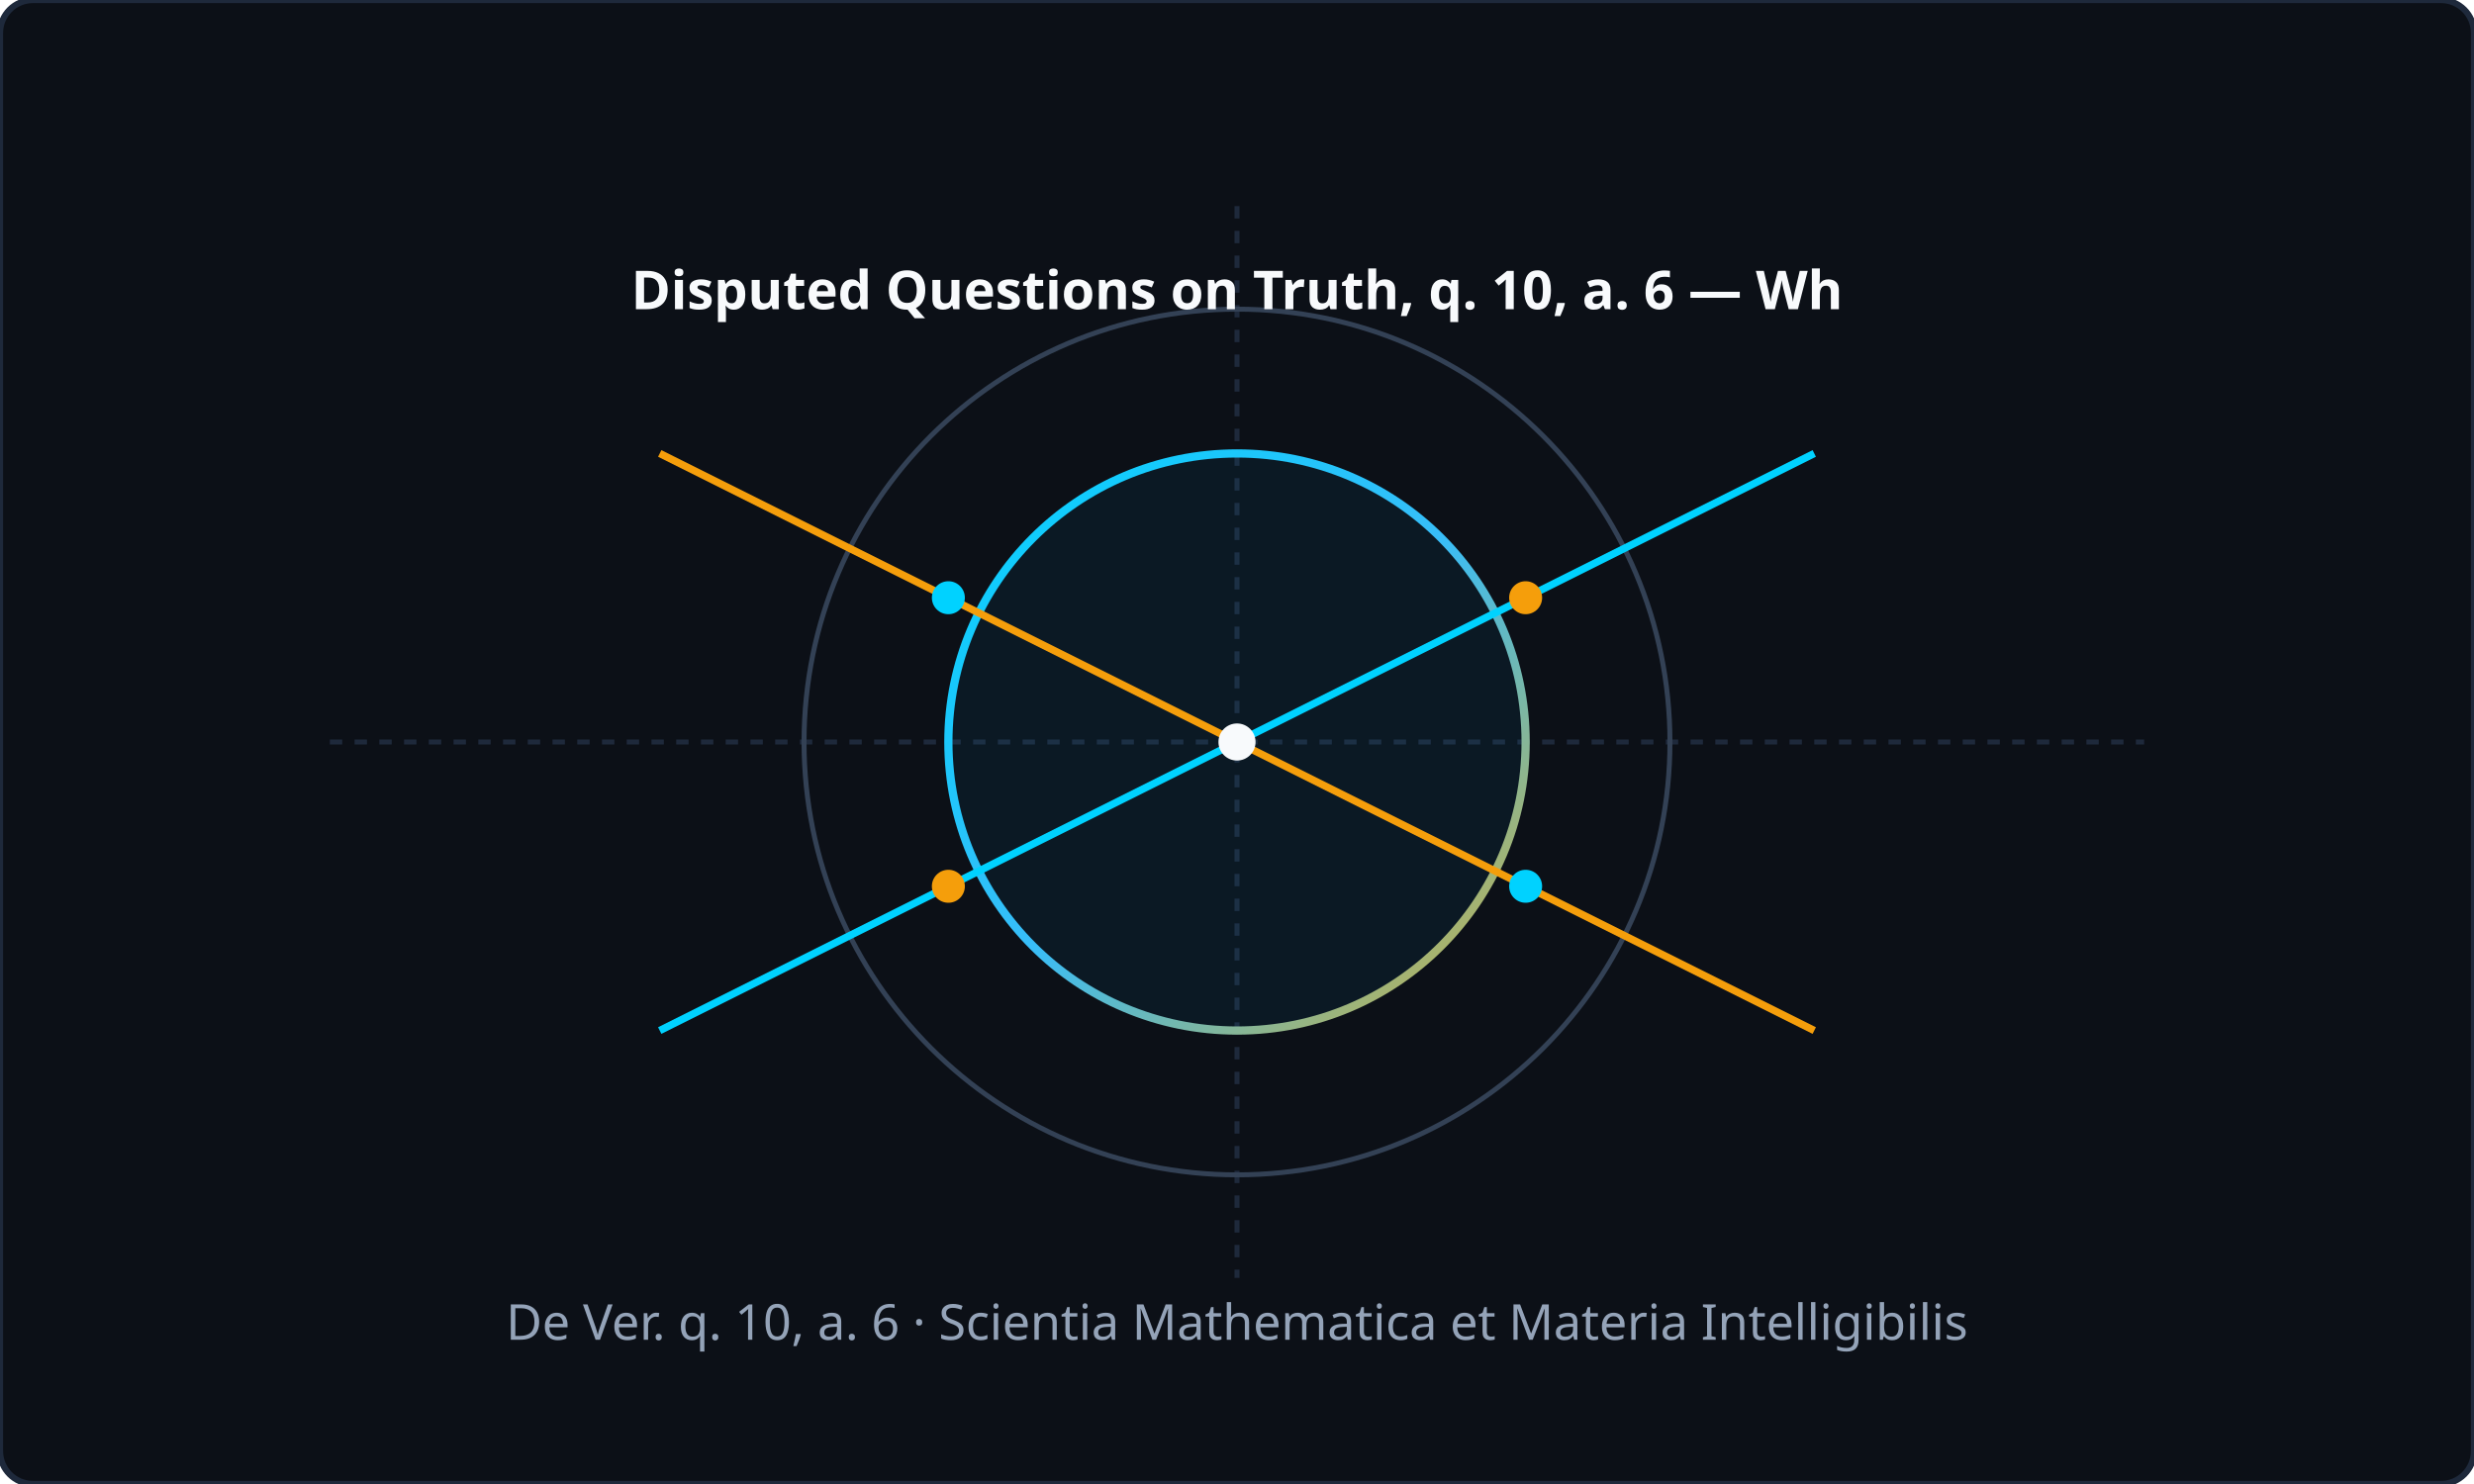
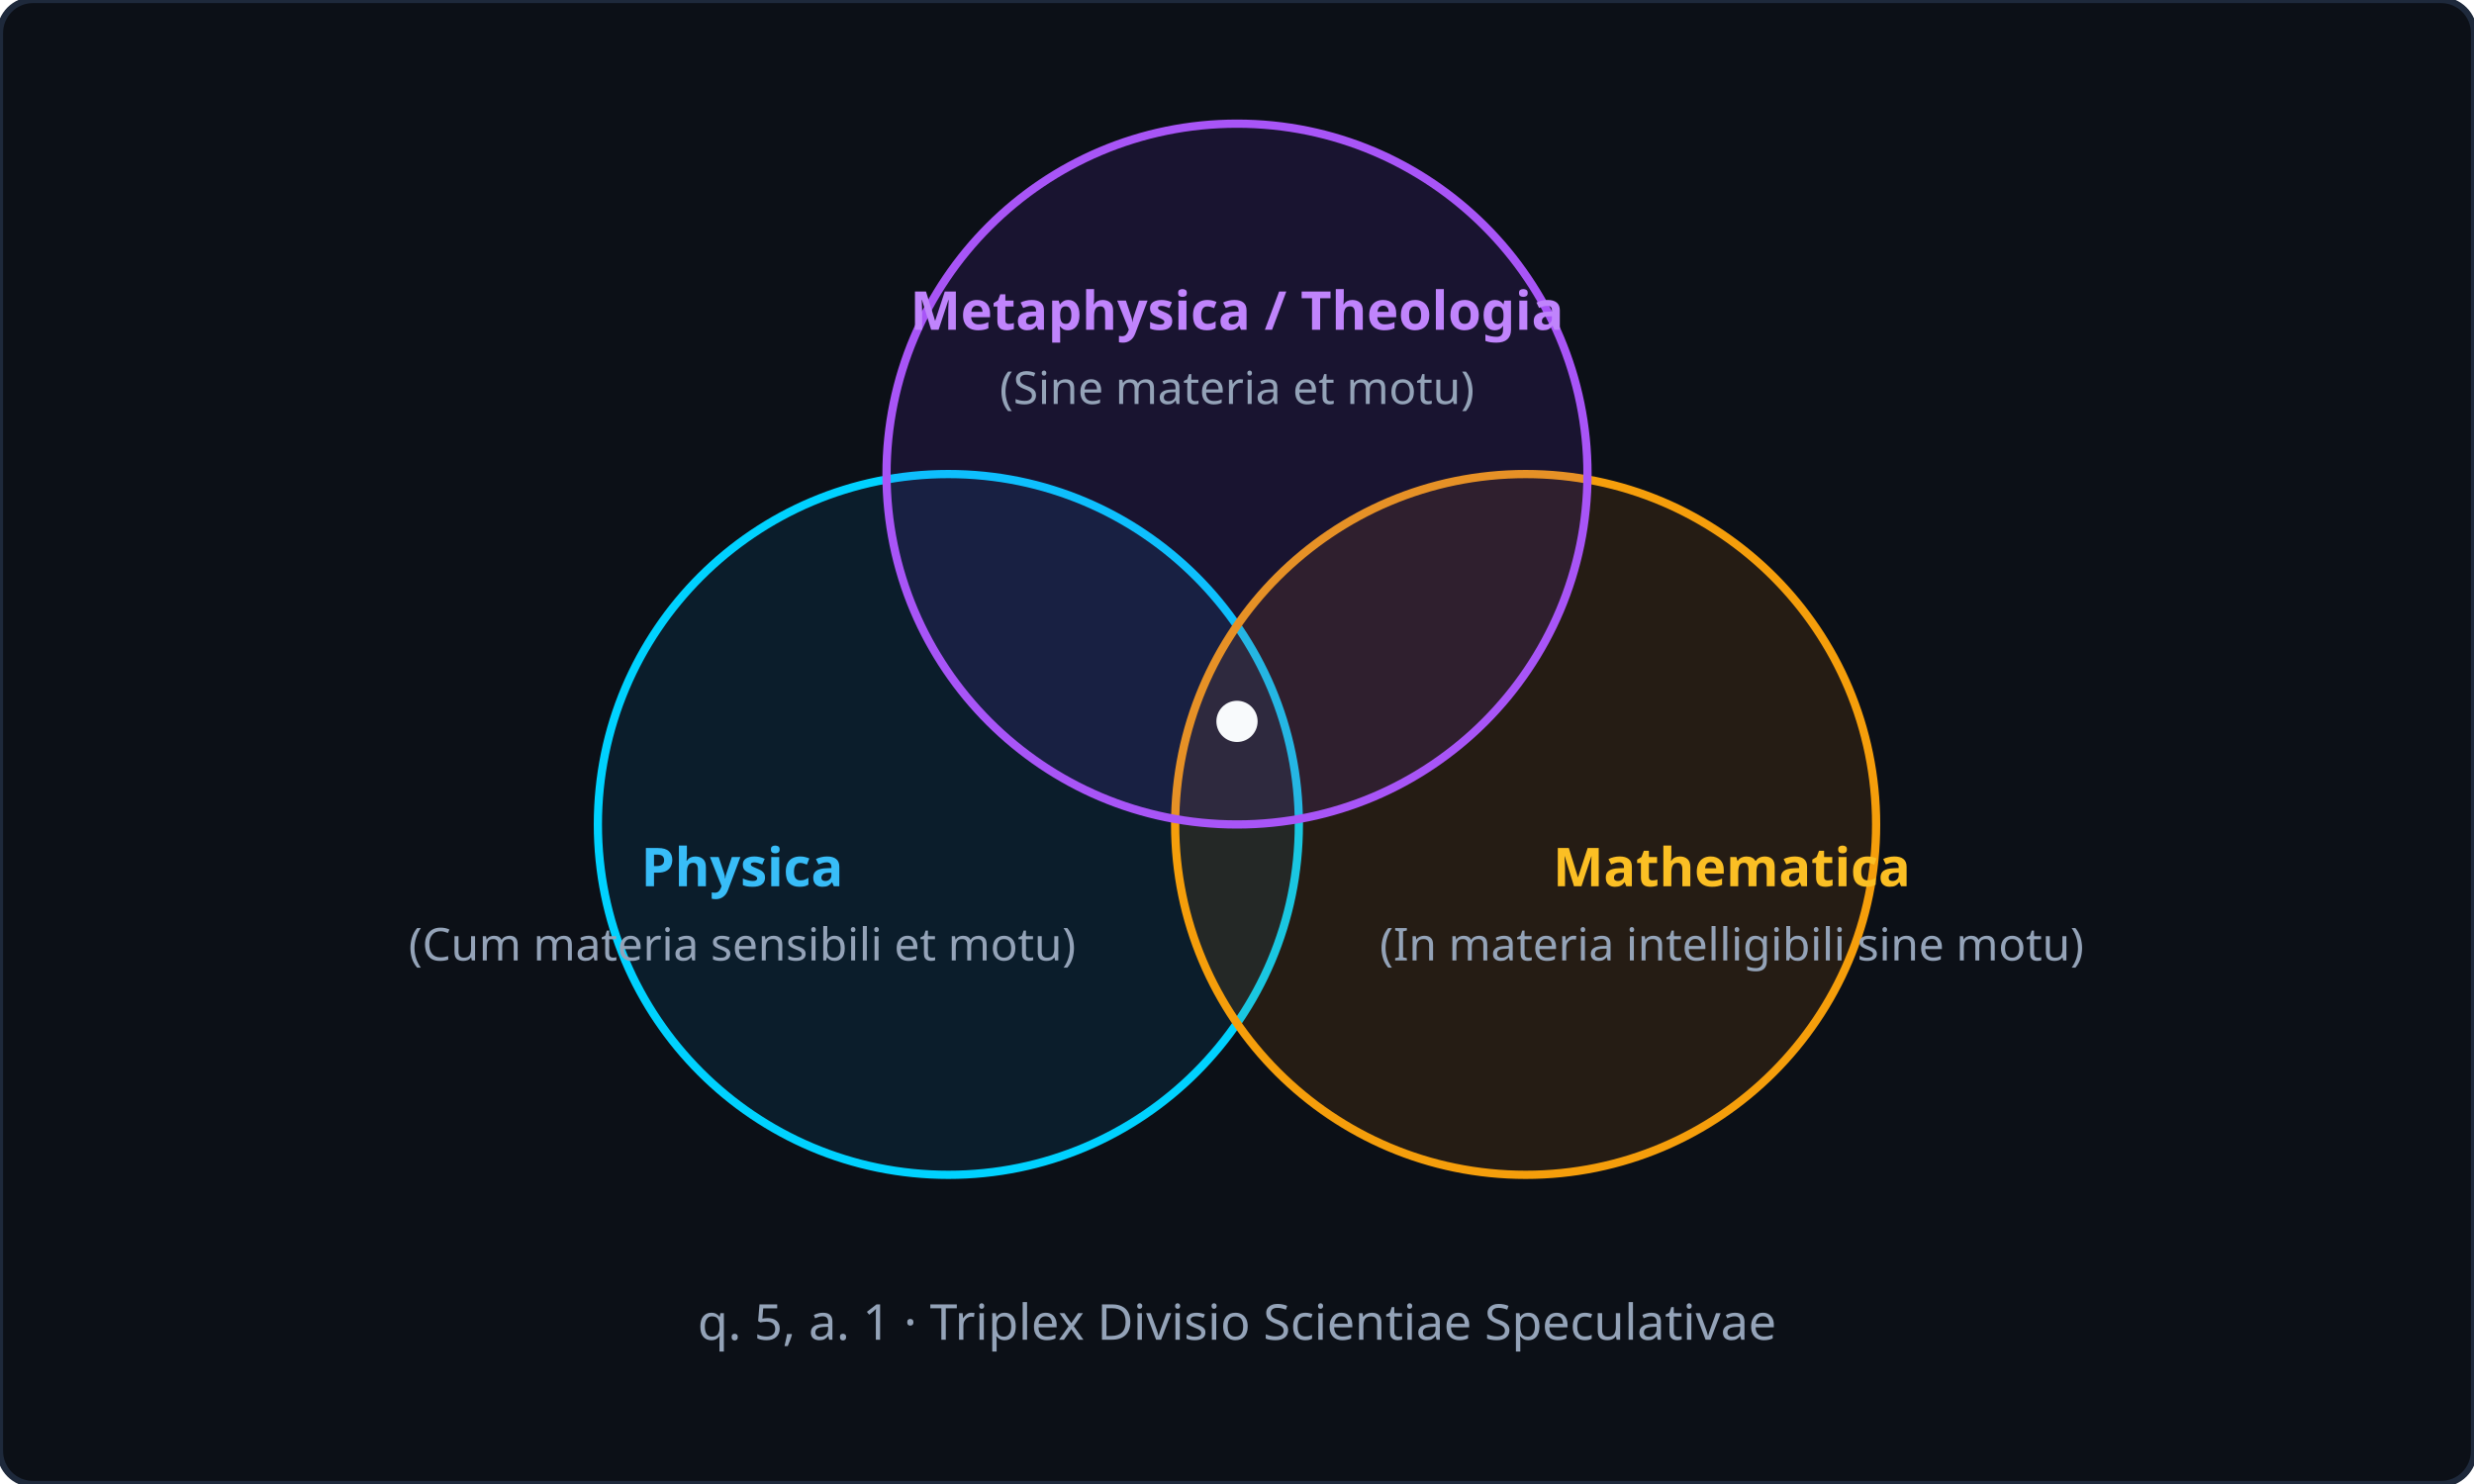
<svg xmlns="http://www.w3.org/2000/svg" viewBox="0 0 600 360" width="100%" height="auto">
  <rect width="600" height="360" rx="8" fill="#0c1017" stroke="#1e293b" stroke-width="1.5" />
-   <defs>
-     <linearGradient id="geomGrad" x1="0%" y1="0%" x2="100%" y2="100%">
-       <stop offset="0%" stop-color="#00d2ff" />
-       <stop offset="50%" stop-color="#38bdf8" />
-       <stop offset="100%" stop-color="#d4af37" />
-     </linearGradient>
-   </defs>
-   <line x1="80" y1="180" x2="520" y2="180" stroke="#1e293b" stroke-width="1.2" stroke-dasharray="3,3" />
-   <line x1="300" y1="50" x2="300" y2="310" stroke="#1e293b" stroke-width="1.2" stroke-dasharray="3,3" />
-   <circle cx="300" cy="180" r="105" fill="none" stroke="#334155" stroke-width="1.2" />
-   <circle cx="300" cy="180" r="70" fill="#0284c7" fill-opacity="0.08" stroke="url(#geomGrad)" stroke-width="2" />
-   <line x1="160" y1="110" x2="440" y2="250" stroke="#f59e0b" stroke-width="1.8" />
-   <line x1="160" y1="250" x2="440" y2="110" stroke="#00d2ff" stroke-width="1.8" />
-   <circle cx="300" cy="180" r="4.5" fill="#f8fafc" />
-   <circle cx="230" cy="145" r="4" fill="#00d2ff" />
-   <circle cx="370" cy="215" r="4" fill="#00d2ff" />
-   <circle cx="230" cy="215" r="4" fill="#f59e0b" />
-   <circle cx="370" cy="145" r="4" fill="#f59e0b" />
-   <text x="300" y="75" fill="#f8fafc" font-size="13" font-family="system-ui, sans-serif" text-anchor="middle" font-weight="600">Disputed Questions on Truth, q. 10, a. 6 — Wh</text>
-   <text x="300" y="325" fill="#94a3b8" font-size="12" font-family="system-ui, sans-serif" text-anchor="middle">De Ver. q. 10, a. 6 · Scientia Mathematica et Materia Intelligibilis</text>
+   <circle cx="230" cy="200" r="85" fill="#0284c7" fill-opacity="0.12" stroke="#00d2ff" stroke-width="2" />
+   <circle cx="370" cy="200" r="85" fill="#d97706" fill-opacity="0.12" stroke="#f59e0b" stroke-width="2" />
+   <circle cx="300" cy="115" r="85" fill="#7c3aed" fill-opacity="0.12" stroke="#a855f7" stroke-width="2" />
+   <text x="300" y="80" fill="#c084fc" font-size="13" font-family="system-ui, sans-serif" text-anchor="middle" font-weight="600">Metaphysica / Theologia</text>
+   <text x="300" y="98" fill="#94a3b8" font-size="11" font-family="system-ui, sans-serif" text-anchor="middle">(Sine materia et motu)</text>
+   <text x="180" y="215" fill="#38bdf8" font-size="13" font-family="system-ui, sans-serif" text-anchor="middle" font-weight="600">Physica</text>
+   <text x="180" y="233" fill="#94a3b8" font-size="11" font-family="system-ui, sans-serif" text-anchor="middle">(Cum materia sensibili et motu)</text>
+   <text x="420" y="215" fill="#fbbf24" font-size="13" font-family="system-ui, sans-serif" text-anchor="middle" font-weight="600">Mathematica</text>
+   <text x="420" y="233" fill="#94a3b8" font-size="11" font-family="system-ui, sans-serif" text-anchor="middle">(In materia intelligibili sine motu)</text>
+   <circle cx="300" cy="175" r="5" fill="#f8fafc" />
+   <text x="300" y="325" fill="#94a3b8" font-size="12" font-family="system-ui, sans-serif" text-anchor="middle">q. 5, a. 1 · Triplex Divisio Scientiae Speculativae</text>
</svg>
